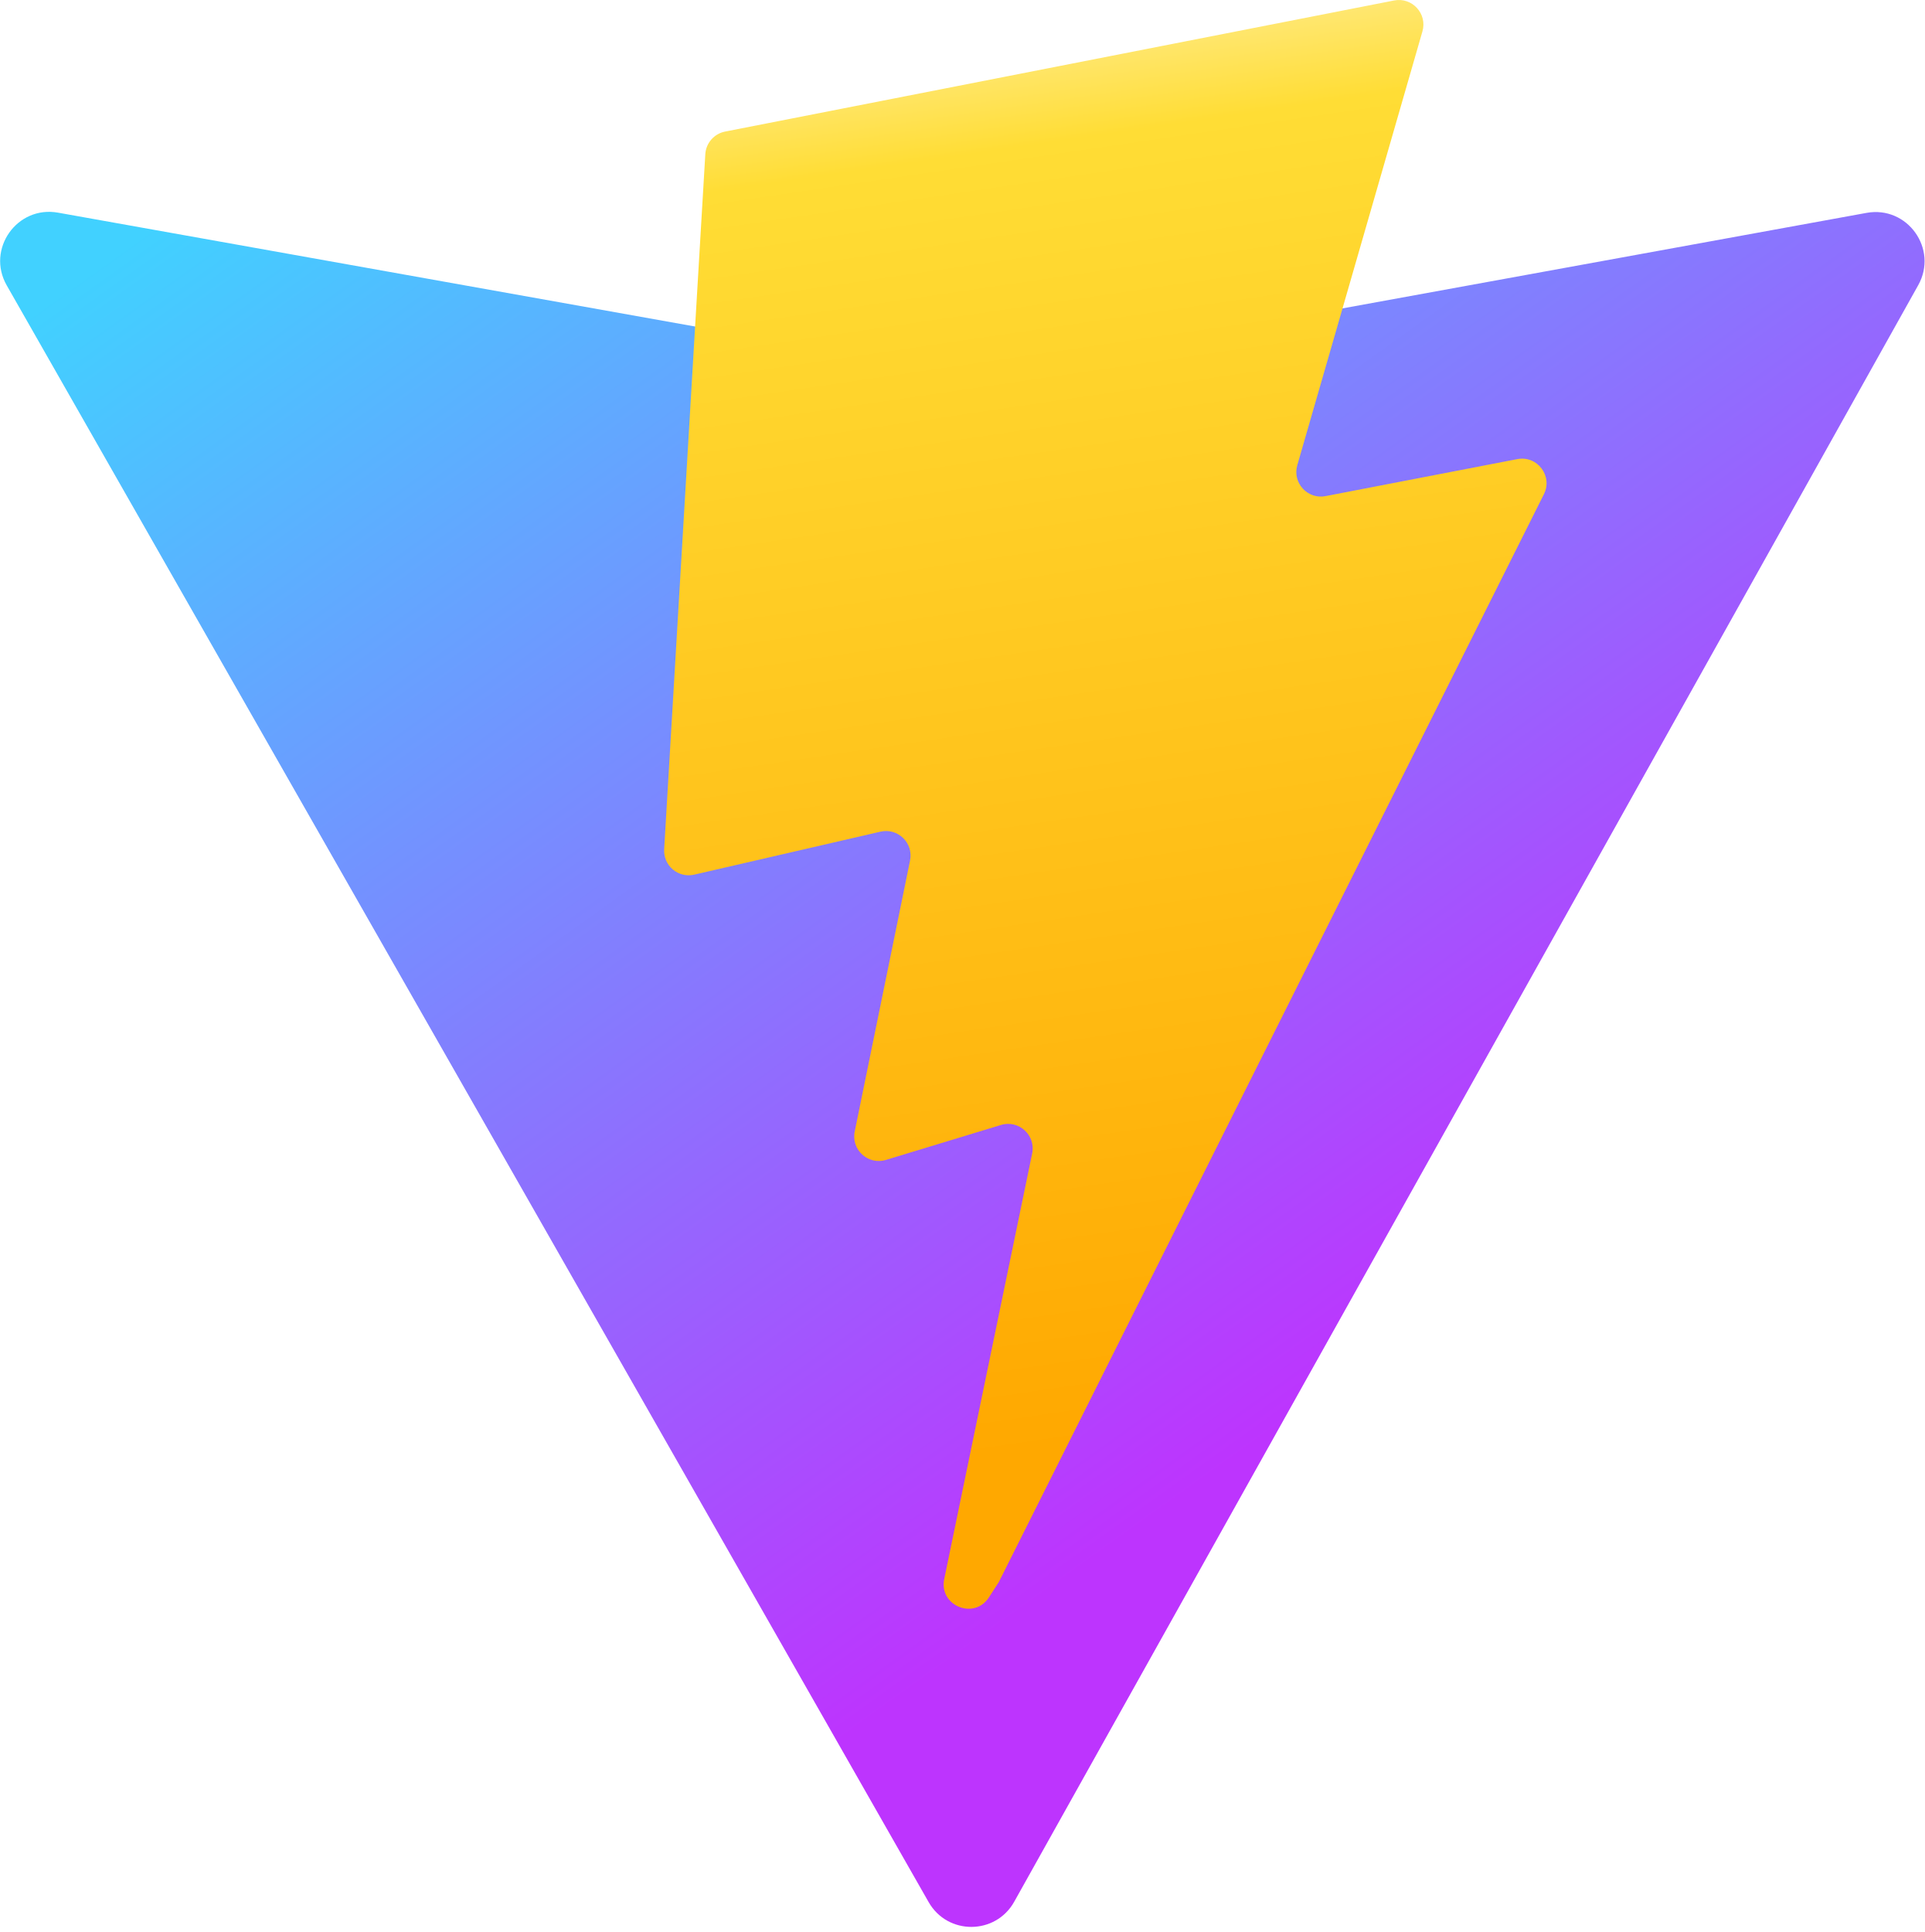
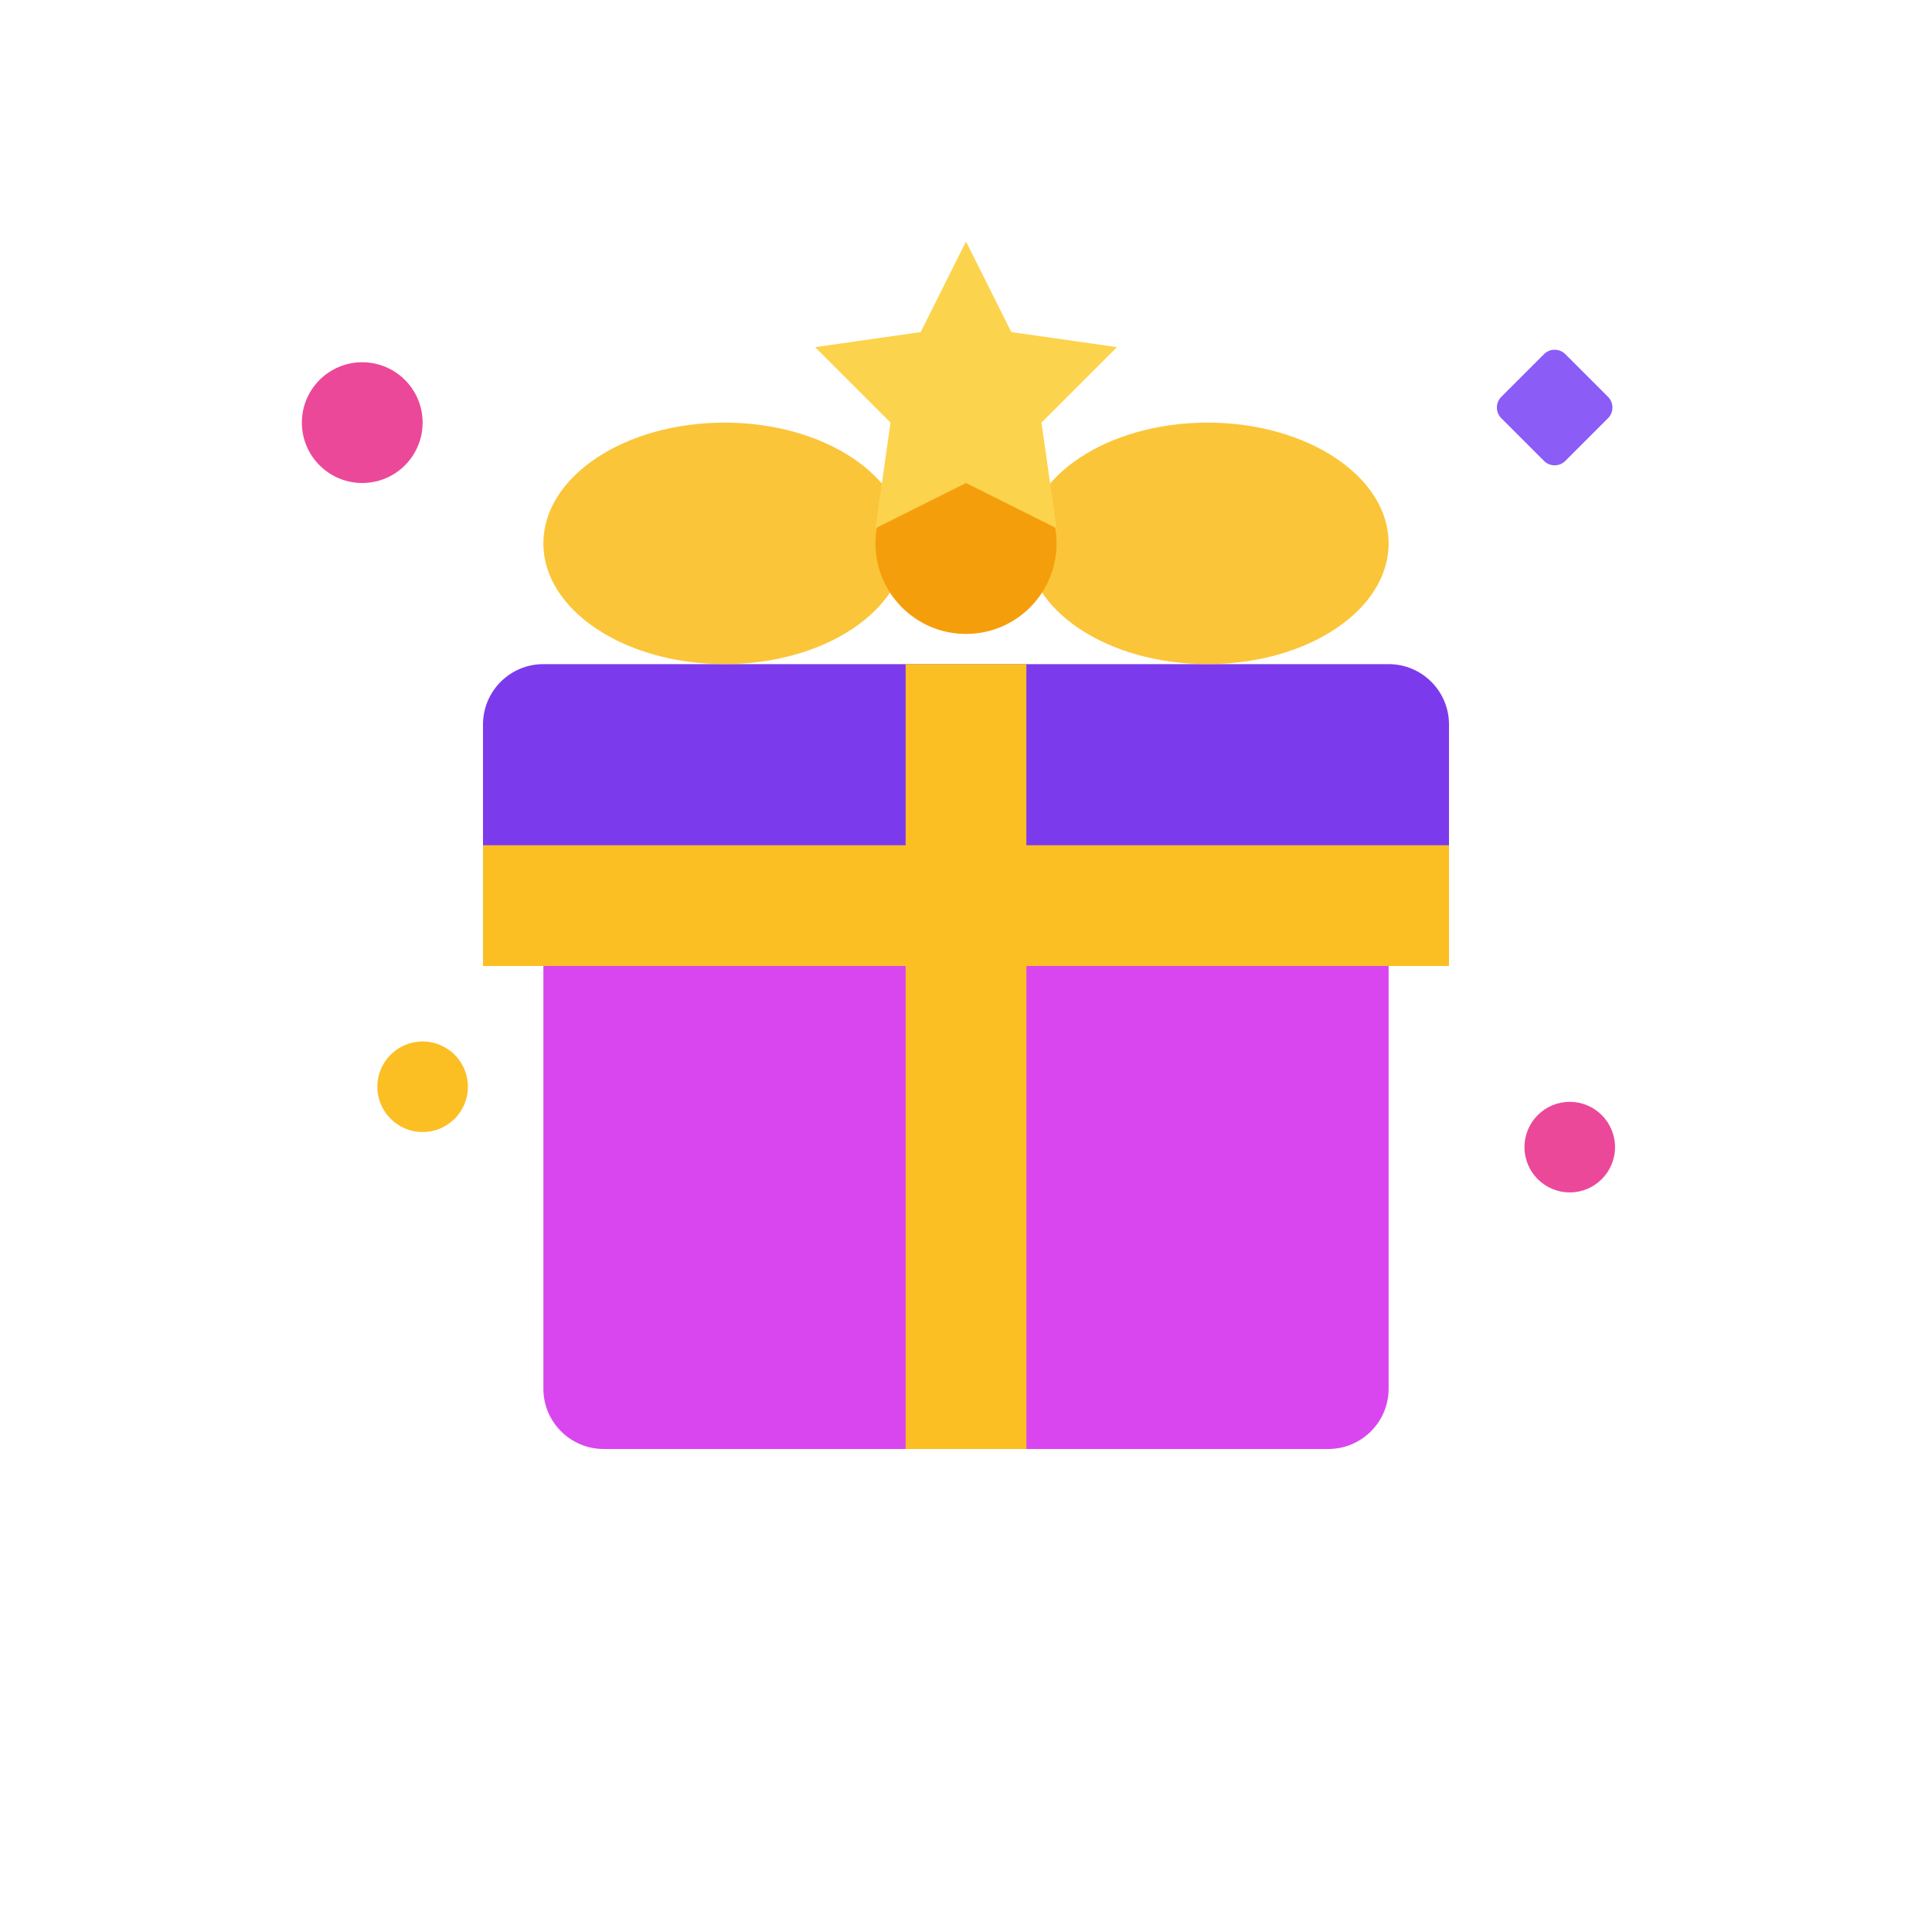
- <svg xmlns="http://www.w3.org/2000/svg" aria-hidden="true" role="img" class="iconify iconify--logos" width="31.88" height="32" preserveAspectRatio="xMidYMid meet" viewBox="0 0 256 257">
-   <defs>
-     <linearGradient id="IconifyId1813088fe1fbc01fb466" x1="-.828%" x2="57.636%" y1="7.652%" y2="78.411%">
-       <stop offset="0%" stop-color="#41D1FF" />
-       <stop offset="100%" stop-color="#BD34FE" />
-     </linearGradient>
-     <linearGradient id="IconifyId1813088fe1fbc01fb467" x1="43.376%" x2="50.316%" y1="2.242%" y2="89.03%">
-       <stop offset="0%" stop-color="#FFEA83" />
-       <stop offset="8.333%" stop-color="#FFDD35" />
-       <stop offset="100%" stop-color="#FFA800" />
-     </linearGradient>
-   </defs>
-   <path fill="url(#IconifyId1813088fe1fbc01fb466)" d="M255.153 37.938L134.897 252.976c-2.483 4.44-8.862 4.466-11.382.048L.875 37.958c-2.746-4.814 1.371-10.646 6.827-9.67l120.385 21.517a6.537 6.537 0 0 0 2.322-.004l117.867-21.483c5.438-.991 9.574 4.796 6.877 9.62Z" />
-   <path fill="url(#IconifyId1813088fe1fbc01fb467)" d="M185.432.063L96.44 17.501a3.268 3.268 0 0 0-2.634 3.014l-5.474 92.456a3.268 3.268 0 0 0 3.997 3.378l24.777-5.718c2.318-.535 4.413 1.507 3.936 3.838l-7.361 36.047c-.495 2.426 1.782 4.5 4.151 3.78l15.304-4.649c2.372-.72 4.652 1.36 4.15 3.788l-11.698 56.621c-.732 3.542 3.979 5.473 5.943 2.437l1.313-2.028l72.516-144.72c1.215-2.423-.88-5.186-3.54-4.672l-25.505 4.922c-2.396.462-4.435-1.77-3.759-4.114l16.646-57.705c.677-2.35-1.37-4.583-3.769-4.113Z" />
+ <svg xmlns="http://www.w3.org/2000/svg" viewBox="0 0 64 64">
+   <rect x="18" y="28" width="28" height="20" rx="2" fill="#D946EF" />
+   <rect x="16" y="22" width="32" height="8" rx="2" fill="#7C3AED" />
+   <rect x="30" y="22" width="4" height="26" fill="#FBBF24" />
+   <rect x="16" y="28" width="32" height="4" fill="#FBBF24" />
+   <ellipse cx="24" cy="18" rx="6" ry="4" fill="#FBBF24" opacity="0.9" />
+   <ellipse cx="40" cy="18" rx="6" ry="4" fill="#FBBF24" opacity="0.9" />
+   <circle cx="32" cy="18" r="3" fill="#F59E0B" />
+   <circle cx="12" cy="14" r="2" fill="#EC4899" />
+   <rect x="50" y="12" width="3" height="3" rx="0.5" fill="#8B5CF6" transform="rotate(45 51.5 13.5)" />
+   <circle cx="14" cy="36" r="1.5" fill="#FBBF24" />
+   <circle cx="52" cy="38" r="1.5" fill="#EC4899" />
+   <path d="M32 8 L33.5 11 L37 11.5 L34.5 14 L35 17.5 L32 16 L29 17.5 L29.5 14 L27 11.5 L30.5 11 Z" fill="#FCD34D" />
</svg>
